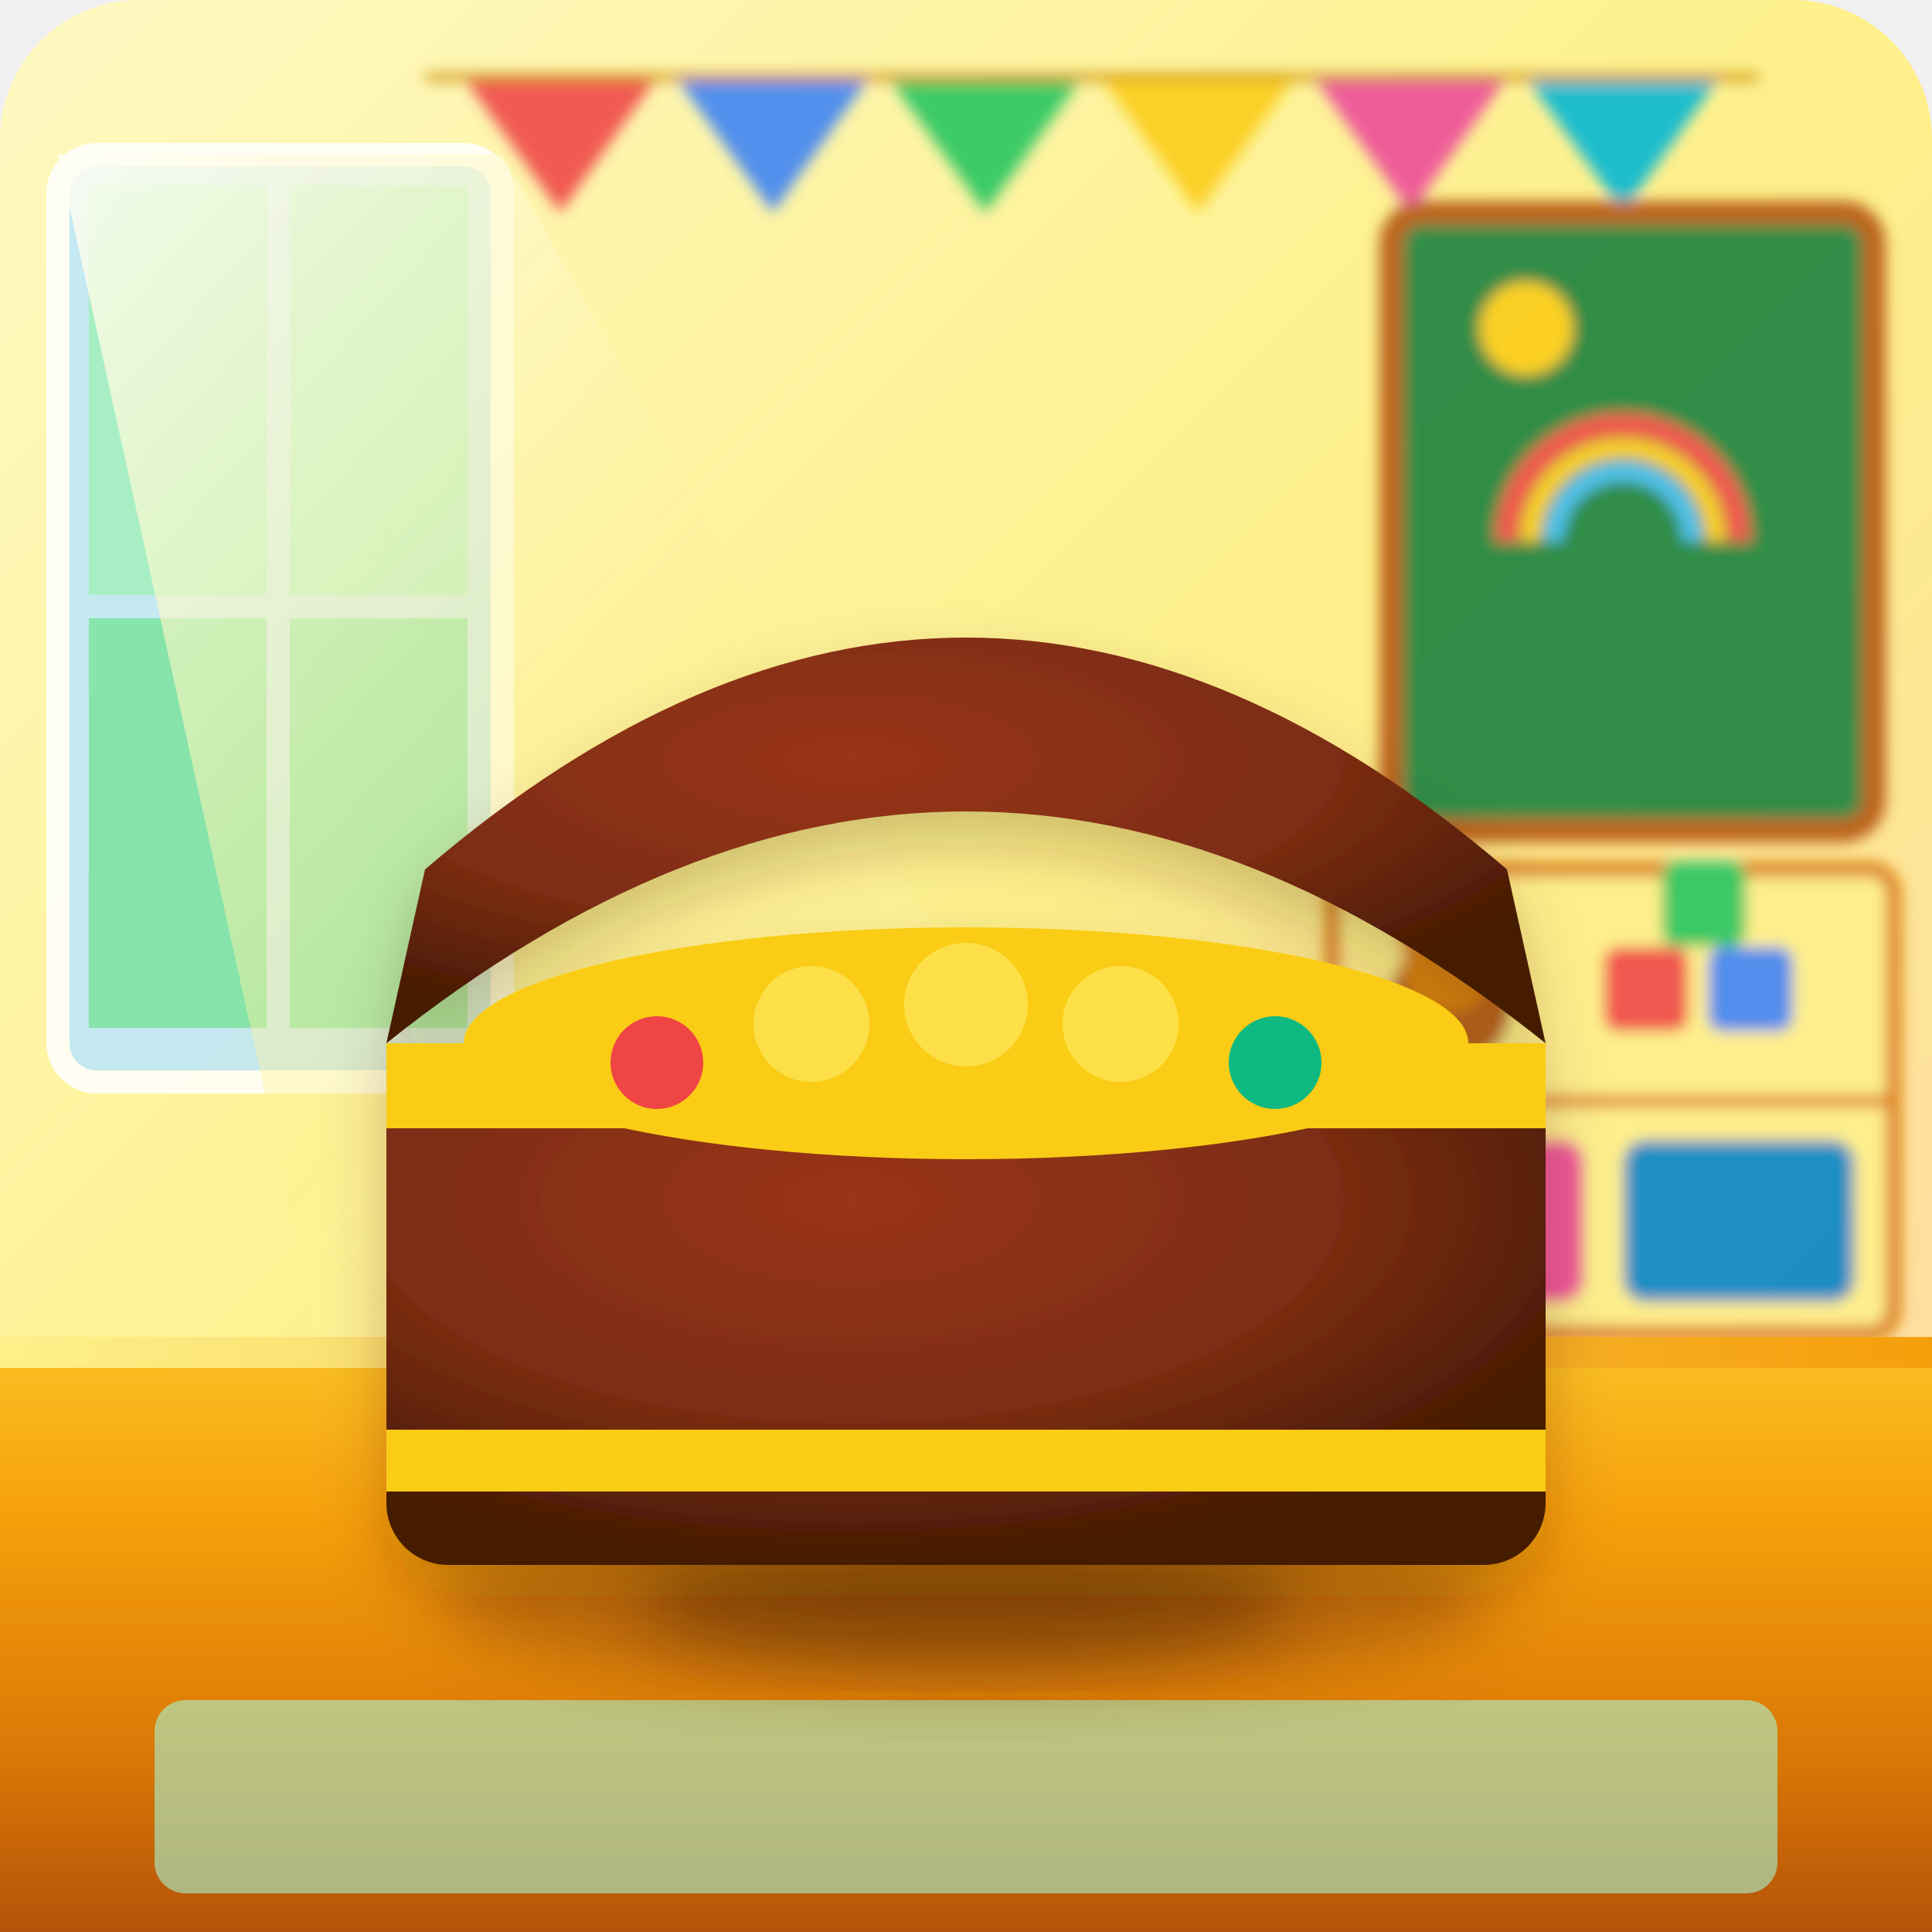
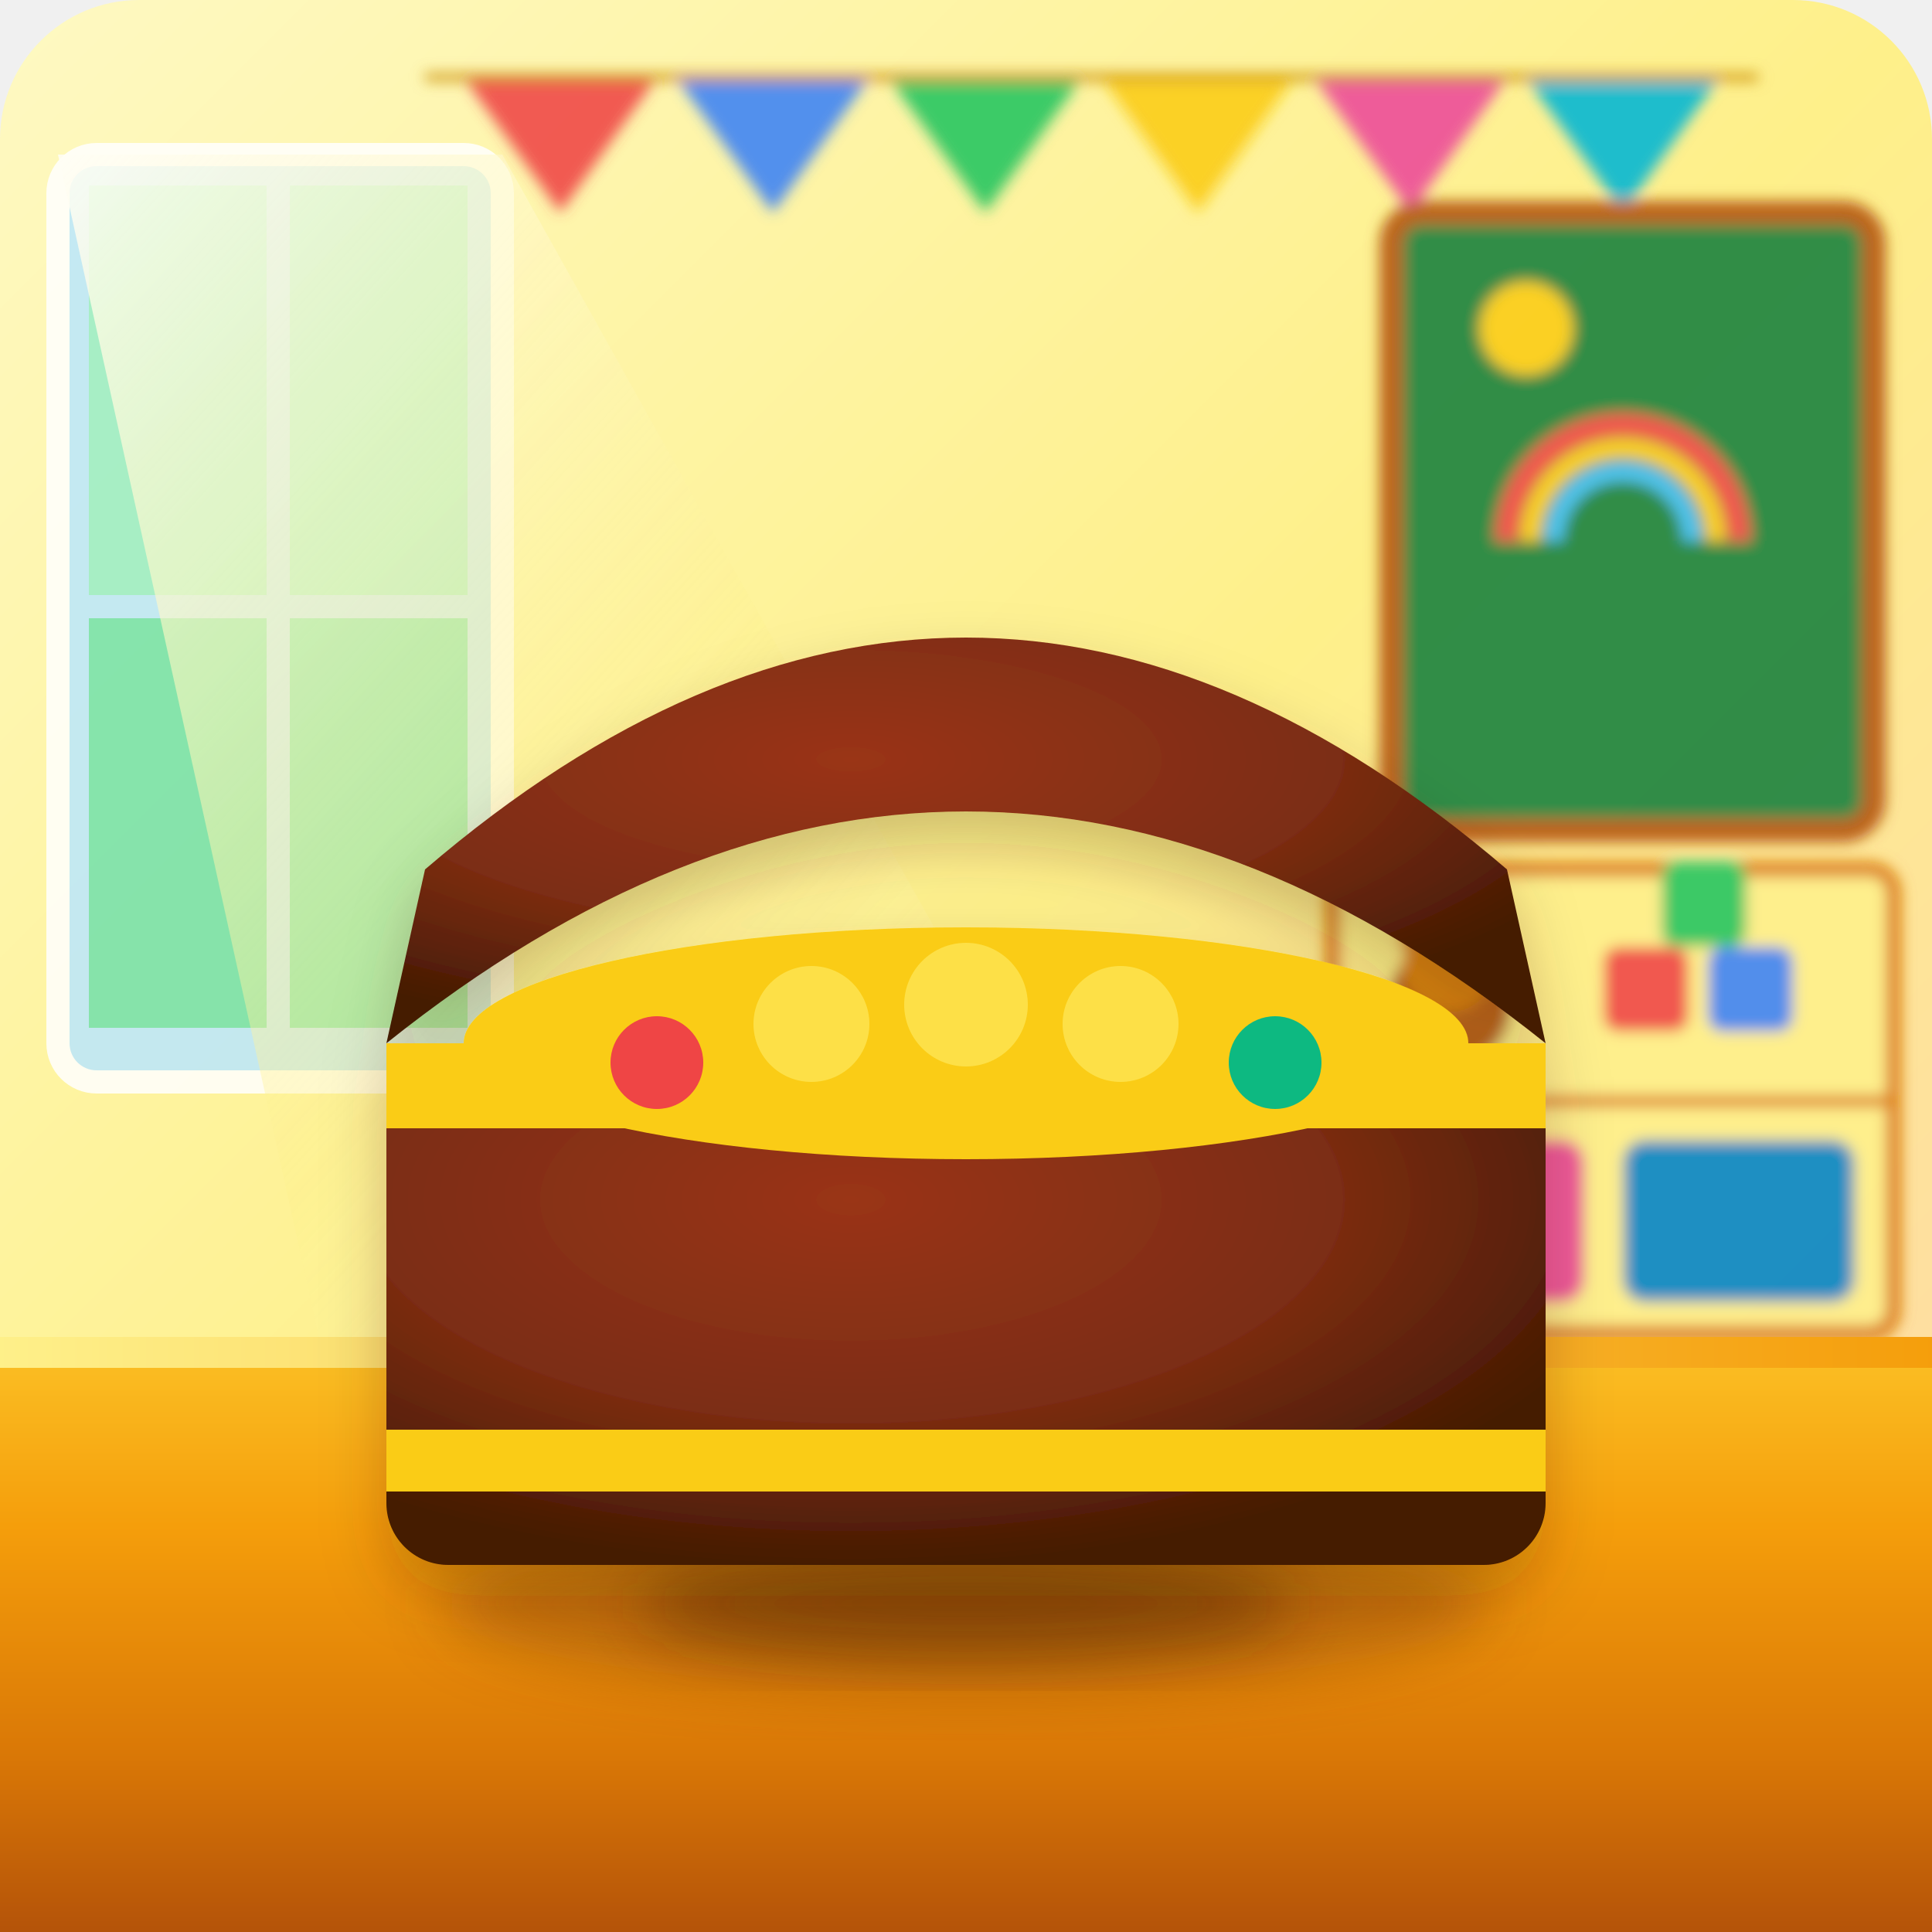
<svg xmlns="http://www.w3.org/2000/svg" viewBox="0 0 500 500" width="100%" height="100%">
  <defs>
    <linearGradient id="roomWall" x1="0%" y1="0%" x2="100%" y2="100%">
      <stop offset="0%" stop-color="#fef9c3" />
      <stop offset="50%" stop-color="#fef08a" />
      <stop offset="100%" stop-color="#fed7aa" />
    </linearGradient>
    <linearGradient id="sunBeam" x1="0%" y1="0%" x2="100%" y2="100%">
      <stop offset="0%" stop-color="#ffffff" stop-opacity="0.85" />
      <stop offset="50%" stop-color="#fef08a" stop-opacity="0.35" />
      <stop offset="100%" stop-color="#ffffff" stop-opacity="0" />
    </linearGradient>
    <linearGradient id="oakTable" x1="0%" y1="0%" x2="0%" y2="100%">
      <stop offset="0%" stop-color="#fbbf24" />
      <stop offset="30%" stop-color="#f59e0b" />
      <stop offset="70%" stop-color="#d97706" />
      <stop offset="100%" stop-color="#b45309" />
    </linearGradient>
    <linearGradient id="tableBevel" x1="0%" y1="0%" x2="100%" y2="0%">
      <stop offset="0%" stop-color="#fef08a" />
      <stop offset="100%" stop-color="#f59e0b" />
    </linearGradient>
    <filter id="bgBlur" x="-10%" y="-10%" width="120%" height="120%">
      <feGaussianBlur stdDeviation="1.8" />
    </filter>
    <filter id="tableShadow" x="-30%" y="-30%" width="160%" height="160%">
      <feGaussianBlur stdDeviation="8" />
    </filter>
    <filter id="charDepth" x="-20%" y="-20%" width="140%" height="140%">
      <feDropShadow dx="0" dy="8" stdDeviation="8" flood-color="#451a03" flood-opacity="0.25" />
    </filter>
    <radialGradient id="pixarEye" cx="30%" cy="30%" r="70%">
      <stop offset="0%" stop-color="#334155" />
      <stop offset="65%" stop-color="#0f172a" />
      <stop offset="100%" stop-color="#020617" />
    </radialGradient>
    <radialGradient id="chestWood2" cx="40%" cy="30%" r="70%">
      <stop offset="0%" stop-color="#9a3412" />
      <stop offset="60%" stop-color="#7c2d12" />
      <stop offset="100%" stop-color="#451a03" />
    </radialGradient>
  </defs>
  <rect width="500" height="500" rx="36" fill="url(#roomWall)" />
  <g opacity="0.85">
    <rect x="15" y="40" width="115" height="240" rx="10" fill="#bae6fd" stroke="#ffffff" stroke-width="6" />
    <rect x="23" y="48" width="46" height="106" fill="#86efac" opacity="0.65" />
    <rect x="75" y="48" width="46" height="106" fill="#86efac" opacity="0.65" />
    <rect x="23" y="160" width="46" height="106" fill="#4ade80" opacity="0.65" />
    <rect x="75" y="160" width="46" height="106" fill="#4ade80" opacity="0.65" />
    <polygon points="15,40 130,40 320,380 90,380" fill="url(#sunBeam)" />
  </g>
  <g filter="url(#bgBlur)" opacity="0.88">
    <polygon points="120,20 145,55 170,20" fill="#ef4444" />
    <polygon points="175,20 200,55 225,20" fill="#3b82f6" />
    <polygon points="230,20 255,55 280,20" fill="#22c55e" />
    <polygon points="285,20 310,55 335,20" fill="#facc15" />
    <polygon points="340,20 365,55 390,20" fill="#ec4899" />
    <polygon points="395,20 420,55 445,20" fill="#06b6d4" />
    <line x1="110" y1="20" x2="455" y2="20" stroke="#ca8a04" stroke-width="2" />
    <rect x="360" y="55" width="125" height="160" rx="8" fill="#15803d" stroke="#b45309" stroke-width="6" />
    <path d="M 390 140 A 30 30 0 0 1 450 140" fill="none" stroke="#ef4444" stroke-width="6" />
    <path d="M 396 140 A 24 24 0 0 1 444 140" fill="none" stroke="#facc15" stroke-width="5" />
    <path d="M 402 140 A 18 18 0 0 1 438 140" fill="none" stroke="#38bdf8" stroke-width="5" />
    <circle cx="395" cy="85" r="12" fill="#facc15" />
    <rect x="345" y="225" width="145" height="120" rx="6" fill="#fef08a" stroke="#d97706" stroke-width="4" />
    <line x1="345" y1="285" x2="490" y2="285" stroke="#d97706" stroke-width="3" />
    <circle cx="375" cy="260" r="16" fill="#b45309" />
    <circle cx="375" cy="250" r="12" fill="#d97706" />
    <circle cx="367" cy="242" r="5" fill="#d97706" />
    <circle cx="383" cy="242" r="5" fill="#d97706" />
    <rect x="415" y="245" width="22" height="22" rx="4" fill="#ef4444" />
    <rect x="442" y="245" width="22" height="22" rx="4" fill="#3b82f6" />
    <rect x="430" y="223" width="22" height="22" rx="4" fill="#22c55e" />
    <rect x="355" y="295" width="55" height="42" rx="6" fill="#ec4899" />
    <rect x="420" y="295" width="60" height="42" rx="6" fill="#0284c7" />
  </g>
  <path d="M 0 350 L 500 350 L 500 500 L 0 500 Z" fill="url(#oakTable)" />
  <rect x="0" y="346" width="500" height="8" fill="url(#tableBevel)" />
-   <rect x="40" y="440" width="420" height="50" rx="8" fill="#a7f3d0" opacity="0.6" />
  <ellipse cx="250" cy="415" rx="135" ry="22" fill="#78350f" opacity="0.38" filter="url(#tableShadow)" />
  <ellipse cx="250" cy="415" rx="85" ry="14" fill="#451a03" opacity="0.45" filter="url(#tableShadow)" />
  <g filter="url(#charDepth)">
    <rect x="100" y="270" width="300" height="135" rx="16" fill="url(#chestWood2)" />
    <rect x="100" y="270" width="300" height="22" fill="#facc15" />
    <rect x="100" y="370" width="300" height="16" fill="#facc15" />
    <path d="M 100 270 Q 250 150 400 270 L 390 225 Q 250 105 110 225 Z" fill="url(#chestWood2)" />
    <ellipse cx="250" cy="270" rx="130" ry="30" fill="#facc15" />
    <circle cx="210" cy="265" r="15" fill="#fde047" />
    <circle cx="250" cy="260" r="16" fill="#fde047" />
    <circle cx="290" cy="265" r="15" fill="#fde047" />
    <circle cx="170" cy="275" r="12" fill="#ef4444" />
    <circle cx="330" cy="275" r="12" fill="#10b981" />
  </g>
</svg>
